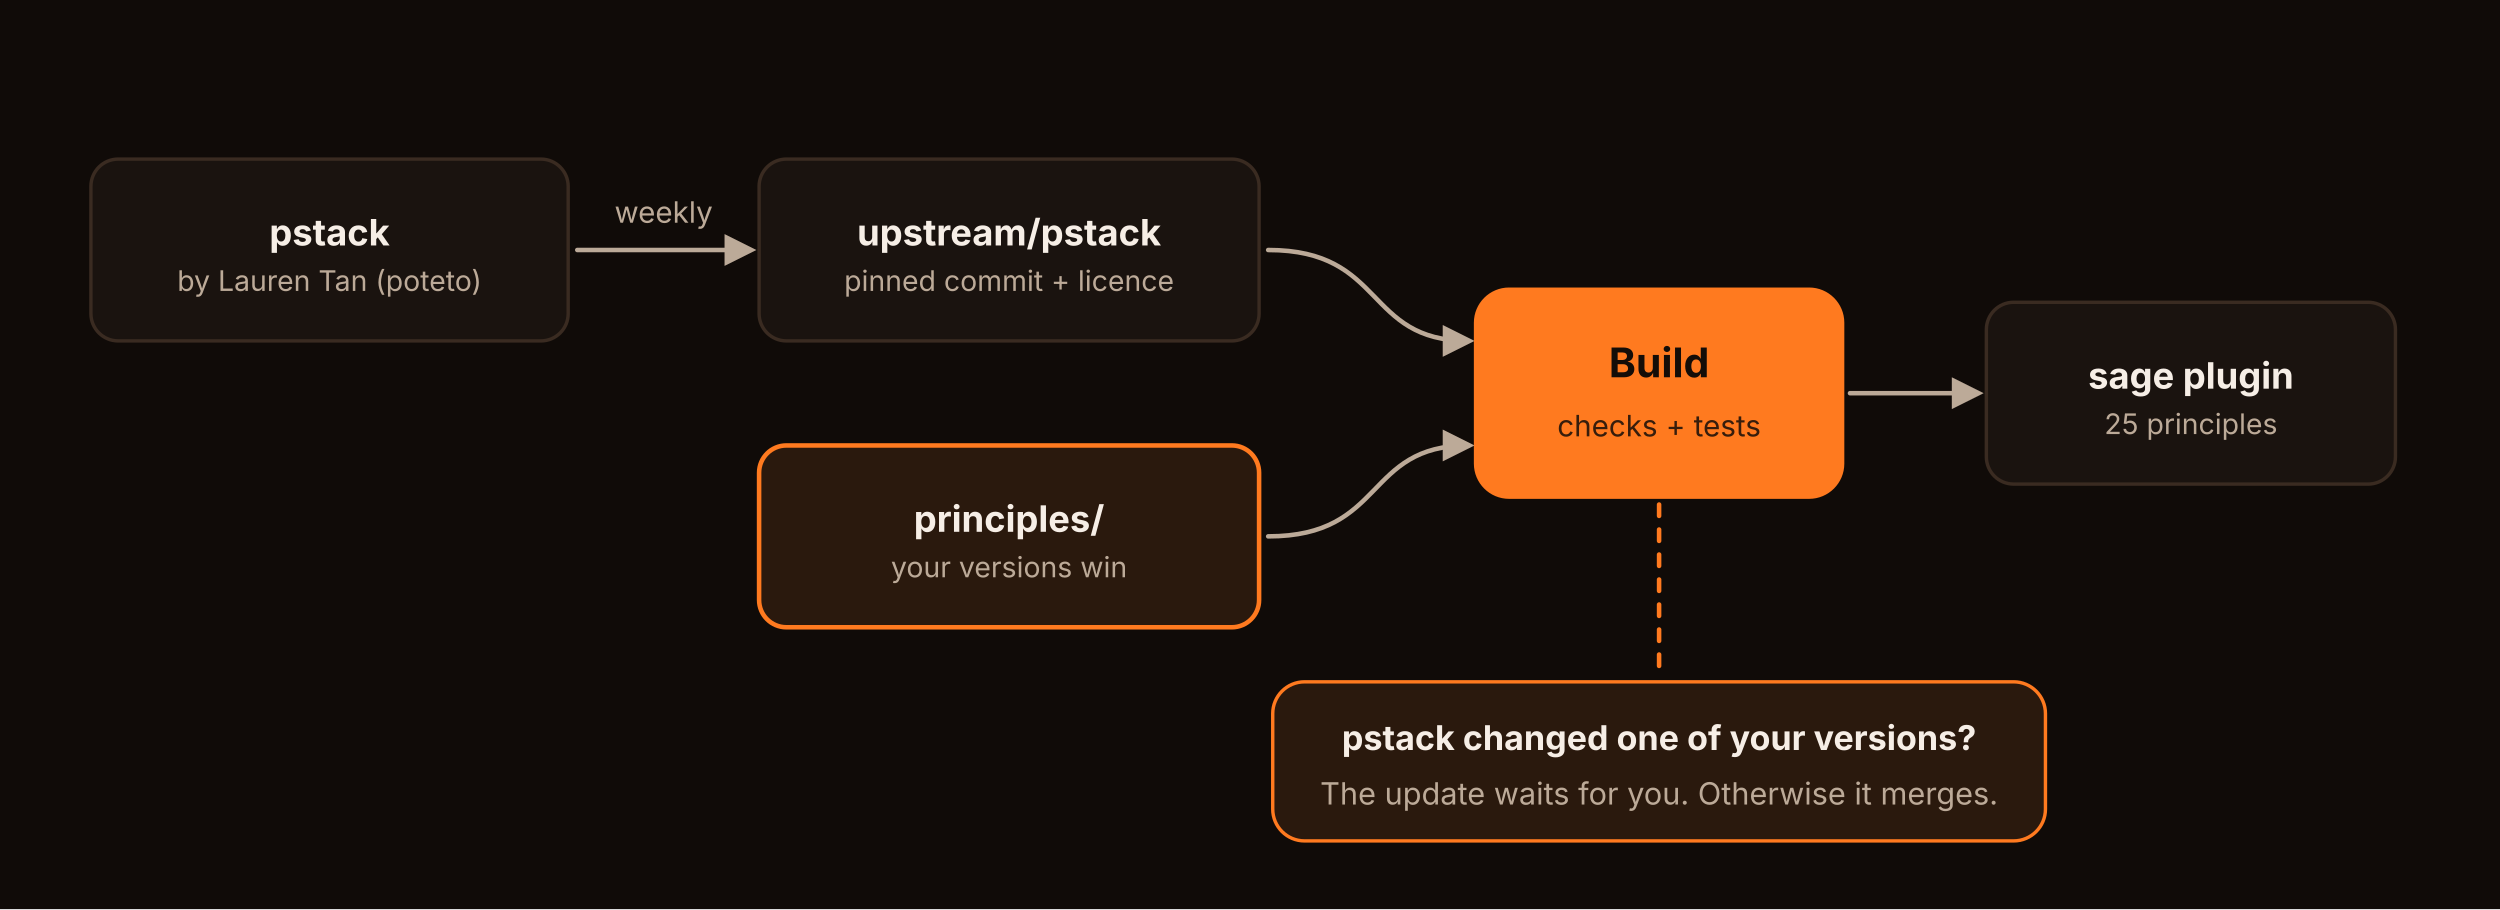
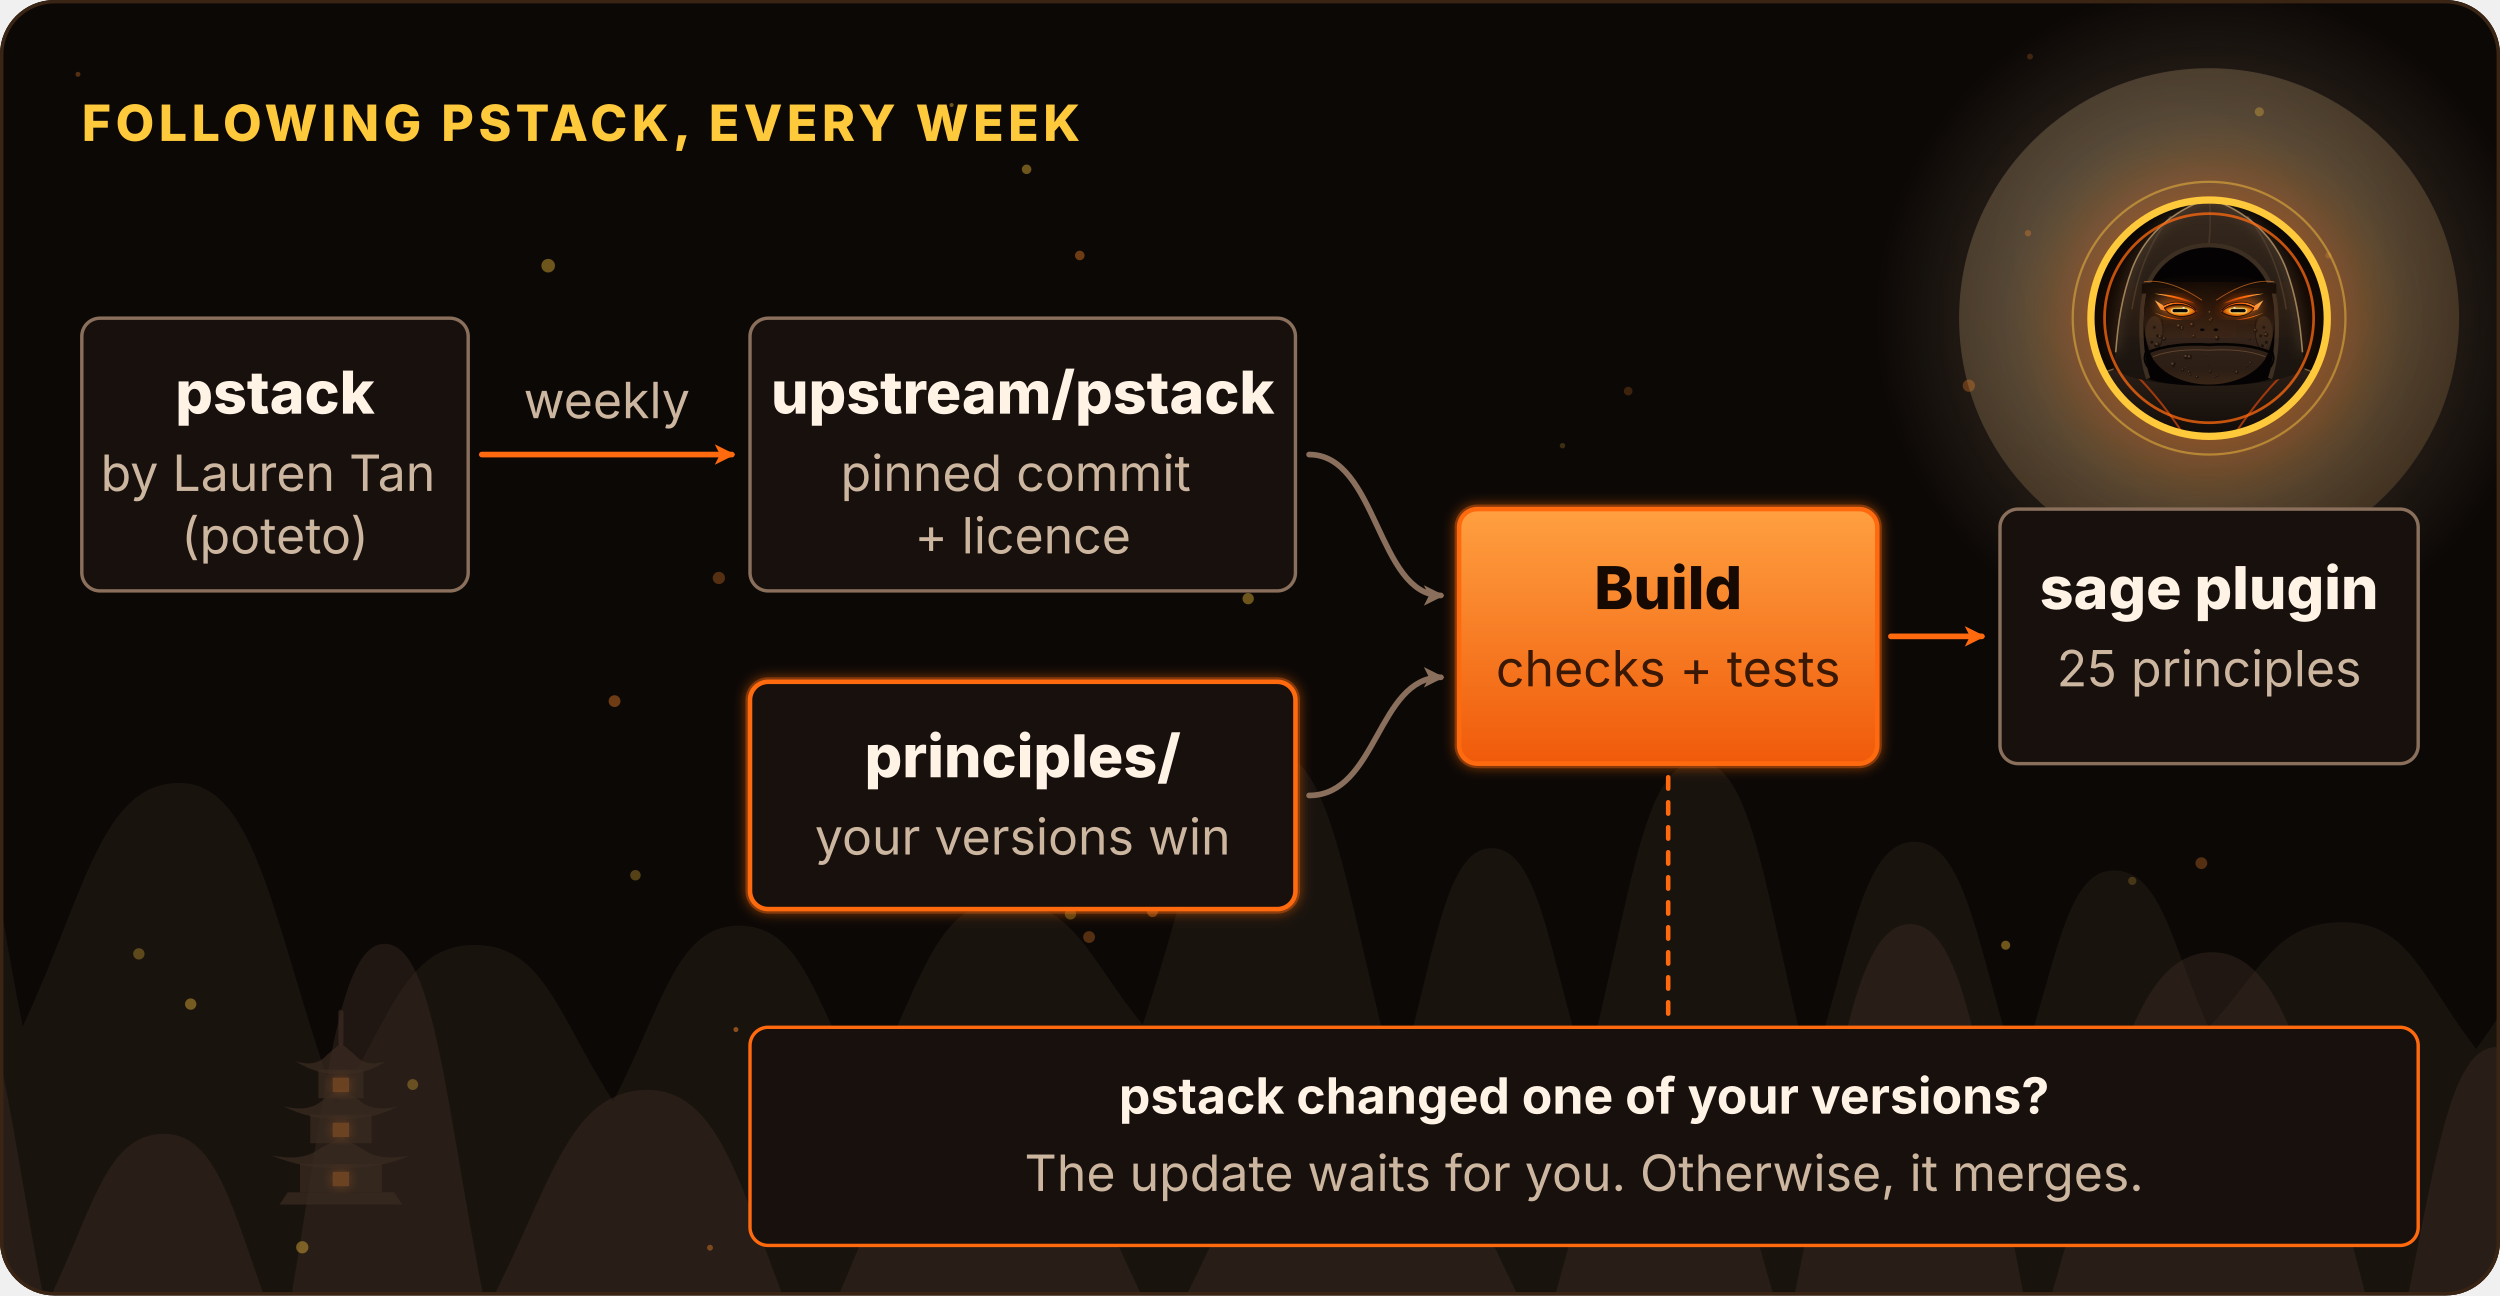
- <svg xmlns="http://www.w3.org/2000/svg" viewBox="0 0 1100 400" width="1100" height="400" role="img" aria-label="Following pstack: every week, pstack's principles come into upstream/pstack at a pinned commit. Your versions in principles/ win. The build runs the checks and tests and makes the sage plugin. If pstack changed a principle you override, the update waits for you; otherwise it merges.">
+ <svg xmlns="http://www.w3.org/2000/svg" viewBox="0 0 1100 570" width="1100" height="570" role="img" aria-label="Following pstack: every week, pstack's principles come into upstream/pstack at a pinned commit. Your versions in principles/ win. The build runs the checks and tests and makes the sage plugin. If pstack changed a principle you override, the update waits for you; otherwise it merges.">
+   <style>.pulse{animation:pulse 5s ease-in-out infinite}@keyframes pulse{50%{opacity:.55}}@media (prefers-reduced-motion:reduce){.pulse{animation:none}}</style>
  <defs>
-     <marker id="arrow" viewBox="0 0 10 10" refX="8" refY="5" markerWidth="7" markerHeight="7" orient="auto-start-reverse">
-       <path d="M0 0 L10 5 L0 10 z" fill="#BCAA98" />
+     <linearGradient id="pstack-d-sky" x1="0" y1="0" x2="0" y2="1">
+       <stop offset="0" stop-color="#080605" />
+       <stop offset="0.45" stop-color="#1B120C" />
+       <stop offset="0.72" stop-color="#22160E" />
+       <stop offset="1" stop-color="#0A0706" />
+     </linearGradient>
+     <radialGradient id="pstack-d-haze">
+       <stop offset="0" stop-color="#FF8A2A" stop-opacity="0.6" />
+       <stop offset="0.5" stop-color="#FF6A0F" stop-opacity="0.2" />
+       <stop offset="1" stop-color="#FF6A0F" stop-opacity="0" />
+     </radialGradient>
+     <radialGradient id="pstack-d-moonglow">
+       <stop offset="0.55" stop-color="#F2CD96" stop-opacity="0.5" />
+       <stop offset="1" stop-color="#F2CD96" stop-opacity="0" />
+     </radialGradient>
+     <radialGradient id="pstack-d-moon" cx="0.4" cy="0.36" r="0.72">
+       <stop offset="0" stop-color="#F8E7C6" />
+       <stop offset="0.6" stop-color="#E4BC88" />
+       <stop offset="1" stop-color="#B8844F" />
+     </radialGradient>
+     <radialGradient id="pstack-d-iris" cx="0.51" cy="0.52" r="0.56">
+       <stop offset="0" stop-color="#FFF4C2" />
+       <stop offset="0.16" stop-color="#FFD54A" />
+       <stop offset="0.4" stop-color="#FDB022" />
+       <stop offset="0.66" stop-color="#EE7A0C" />
+       <stop offset="0.86" stop-color="#A83E08" />
+       <stop offset="1" stop-color="#4A1803" />
+     </radialGradient>
+     <linearGradient id="pstack-d-lid" x1="0" y1="0.34" x2="0" y2="0.96">
+       <stop offset="0" stop-color="#000" stop-opacity="0.85" />
+       <stop offset="1" stop-color="#000" stop-opacity="0" />
+     </linearGradient>
+     <linearGradient id="pstack-d-markR" x1="0" y1="0.5" x2="1" y2="0.3">
+       <stop offset="0" stop-color="#B83A0A" />
+       <stop offset="0.55" stop-color="#FF6A0F" />
+       <stop offset="1" stop-color="#FFB050" />
+     </linearGradient>
+     <linearGradient id="pstack-d-markL" x1="1" y1="0.5" x2="0" y2="0.3">
+       <stop offset="0" stop-color="#B83A0A" />
+       <stop offset="0.55" stop-color="#FF6A0F" />
+       <stop offset="1" stop-color="#FFB050" />
+     </linearGradient>
+     <linearGradient id="pstack-d-skin" x1="0" y1="0" x2="0" y2="1">
+       <stop offset="0" stop-color="#040202" />
+       <stop offset="0.32" stop-color="#1A110B" />
+       <stop offset="0.6" stop-color="#33231A" />
+       <stop offset="0.86" stop-color="#2C1E14" />
+       <stop offset="1" stop-color="#3A2618" />
+     </linearGradient>
+     <linearGradient id="pstack-d-robe" x1="0" y1="0" x2="0" y2="1">
+       <stop offset="0" stop-color="#2B2018" />
+       <stop offset="1" stop-color="#100B08" />
+     </linearGradient>
+     <linearGradient id="pstack-d-bust" x1="0" y1="0" x2="0" y2="1">
+       <stop offset="0" stop-color="#2B2018" />
+       <stop offset="1" stop-color="#0A0604" />
+     </linearGradient>
+     <linearGradient id="pstack-d-hood" x1="0" y1="0" x2="0" y2="1">
+       <stop offset="0" stop-color="#382A1F" />
+       <stop offset="1" stop-color="#18120D" />
+     </linearGradient>
+     <linearGradient id="pstack-d-rock" x1="0" y1="0" x2="0" y2="1">
+       <stop offset="0" stop-color="#33271D" />
+       <stop offset="1" stop-color="#0D0907" />
+     </linearGradient>
+     <radialGradient id="pstack-d-disc" cx="0.5" cy="0.42" r="0.62">
+       <stop offset="0" stop-color="#3B2B1E" />
+       <stop offset="1" stop-color="#100B08" />
+     </radialGradient>
+     <radialGradient id="pstack-d-orb" cx="0.4" cy="0.38" r="0.65">
+       <stop offset="0" stop-color="#FFF6D0" />
+       <stop offset="0.45" stop-color="#FFC93C" />
+       <stop offset="1" stop-color="#FF6A0F" />
+     </radialGradient>
+     <linearGradient id="pstack-d-fall" x1="0" y1="0" x2="0" y2="1">
+       <stop offset="0" stop-color="#F4E6CC" stop-opacity="0.95" />
+       <stop offset="1" stop-color="#F4E6CC" stop-opacity="0" />
+     </linearGradient>
+     <linearGradient id="pstack-d-word" x1="0" y1="0" x2="0" y2="1">
+       <stop offset="0.2" stop-color="#FFF8EC" />
+       <stop offset="0.5" stop-color="#FFD27A" />
+       <stop offset="0.72" stop-color="#FF8A2A" />
+       <stop offset="0.9" stop-color="#E2470A" />
+     </linearGradient>
+     <linearGradient id="pstack-d-chief" x1="0" y1="0" x2="0" y2="1">
+       <stop offset="0" stop-color="#FFA040" />
+       <stop offset="1" stop-color="#F05A0A" />
+     </linearGradient>
+     <filter id="pstack-d-wordglow" x="-10%" y="-20%" width="120%" height="140%">
+       <feGaussianBlur in="SourceAlpha" stdDeviation="10" result="b" />
+       <feFlood flood-color="#FF6A0F" flood-opacity="0.7" />
+       <feComposite in2="b" operator="in" result="g" />
+       <feMerge>
+         <feMergeNode in="g" />
+         <feMergeNode in="SourceGraphic" />
+       </feMerge>
+     </filter>
+     <filter id="pstack-d-glow" x="-50%" y="-50%" width="200%" height="200%">
+       <feGaussianBlur in="SourceGraphic" stdDeviation="2.6" result="b" />
+       <feMerge>
+         <feMergeNode in="b" />
+         <feMergeNode in="SourceGraphic" />
+       </feMerge>
+     </filter>
+     <filter id="pstack-d-blur" x="-50%" y="-50%" width="200%" height="200%">
+       <feGaussianBlur stdDeviation="14" />
+     </filter>
+     <filter id="pstack-d-mist" x="-30%" y="-200%" width="160%" height="500%">
+       <feGaussianBlur stdDeviation="20" />
+     </filter>
+     <marker id="pstack-d-hot" viewBox="0 0 12 12" refX="10" refY="6" markerWidth="9" markerHeight="9" markerUnits="userSpaceOnUse" orient="auto-start-reverse">
+       <path d="M0 0 L12 6 L0 12 L3 6 z" fill="#FF6A0F" />
    </marker>
-     <marker id="arrow-accent" viewBox="0 0 10 10" refX="8" refY="5" markerWidth="7" markerHeight="7" orient="auto-start-reverse">
-       <path d="M0 0 L10 5 L0 10 z" fill="#FF7A1F" />
+     <marker id="pstack-d-muted" viewBox="0 0 12 12" refX="10" refY="6" markerWidth="9" markerHeight="9" markerUnits="userSpaceOnUse" orient="auto-start-reverse">
+       <path d="M0 0 L12 6 L0 12 L3 6 z" fill="#8A705C" />
    </marker>
-     <marker id="arrow-bad" viewBox="0 0 10 10" refX="8" refY="5" markerWidth="7" markerHeight="7" orient="auto-start-reverse">
-       <path d="M0 0 L10 5 L0 10 z" fill="#F08A78" />
+     <marker id="pstack-d-bad" viewBox="0 0 12 12" refX="10" refY="6" markerWidth="9" markerHeight="9" markerUnits="userSpaceOnUse" orient="auto-start-reverse">
+       <path d="M0 0 L12 6 L0 12 L3 6 z" fill="#FF6A55" />
    </marker>
+     <marker id="pstack-d-loop" viewBox="0 0 12 12" refX="10" refY="6" markerWidth="9" markerHeight="9" markerUnits="userSpaceOnUse" orient="auto-start-reverse">
+       <path d="M0 0 L12 6 L0 12 L3 6 z" fill="#FFC93C" />
+     </marker>
+     <clipPath id="pstack-d-frame">
+       <rect width="1100" height="570" rx="24" />
+     </clipPath>
  </defs>
-   <rect width="1100" height="400" fill="#100B08" />
-   <rect x="40" y="70" width="210" height="80" rx="12" fill="#1A130F" stroke="#3A2B21" stroke-width="1.5" />
-   <text x="145" y="108" font-family="-apple-system, BlinkMacSystemFont, 'Segoe UI', Inter, Helvetica, Arial, sans-serif" font-size="16" font-weight="650" fill="#F6EEE6" text-anchor="middle">
-     <tspan x="145" dy="0">pstack</tspan>
-   </text>
-   <text x="145" y="128" font-family="-apple-system, BlinkMacSystemFont, 'Segoe UI', Inter, Helvetica, Arial, sans-serif" font-size="12.5" font-weight="400" fill="#BCAA98" text-anchor="middle">
-     <tspan x="145" dy="0">by Lauren Tan (poteto)</tspan>
-   </text>
-   <path d="M254 110 L 330 110" fill="none" stroke="#BCAA98" stroke-width="2" marker-end="url(#arrow)" stroke-linecap="round" />
-   <text x="292" y="98" font-family="-apple-system, BlinkMacSystemFont, 'Segoe UI', Inter, Helvetica, Arial, sans-serif" font-size="13" font-weight="400" fill="#BCAA98" text-anchor="middle">
-     <tspan x="292" dy="0">weekly</tspan>
-   </text>
-   <rect x="334" y="70" width="220" height="80" rx="12" fill="#1A130F" stroke="#3A2B21" stroke-width="1.5" />
-   <text x="444" y="108" font-family="-apple-system, BlinkMacSystemFont, 'Segoe UI', Inter, Helvetica, Arial, sans-serif" font-size="16" font-weight="650" fill="#F6EEE6" text-anchor="middle">
-     <tspan x="444" dy="0">upstream/pstack</tspan>
-   </text>
-   <text x="444" y="128" font-family="-apple-system, BlinkMacSystemFont, 'Segoe UI', Inter, Helvetica, Arial, sans-serif" font-size="12.5" font-weight="400" fill="#BCAA98" text-anchor="middle">
-     <tspan x="444" dy="0">pinned commit + licence</tspan>
-   </text>
-   <rect x="334" y="196" width="220" height="80" rx="12" fill="#2A190D" stroke="#FF7A1F" stroke-width="2" />
-   <text x="444" y="234" font-family="-apple-system, BlinkMacSystemFont, 'Segoe UI', Inter, Helvetica, Arial, sans-serif" font-size="16" font-weight="650" fill="#F6EEE6" text-anchor="middle">
-     <tspan x="444" dy="0">principles/</tspan>
-   </text>
-   <text x="444" y="254" font-family="-apple-system, BlinkMacSystemFont, 'Segoe UI', Inter, Helvetica, Arial, sans-serif" font-size="12.5" font-weight="400" fill="#BCAA98" text-anchor="middle">
-     <tspan x="444" dy="0">your versions win</tspan>
-   </text>
-   <path d="M558 110 C 610 110, 600 150, 646 150" fill="none" stroke="#BCAA98" stroke-width="2" marker-end="url(#arrow)" stroke-linecap="round" />
-   <path d="M558 236 C 610 236, 600 196, 646 196" fill="none" stroke="#BCAA98" stroke-width="2" marker-end="url(#arrow)" stroke-linecap="round" />
-   <rect x="650" y="128" width="160" height="90" rx="14" fill="#FF7A1F" stroke="#FF7A1F" stroke-width="3" />
-   <text x="730" y="166" font-family="-apple-system, BlinkMacSystemFont, 'Segoe UI', Inter, Helvetica, Arial, sans-serif" font-size="18" font-weight="750" fill="#140D08" text-anchor="middle">
-     <tspan x="730" dy="0">Build</tspan>
-   </text>
-   <text x="730" y="192" font-family="-apple-system, BlinkMacSystemFont, 'Segoe UI', Inter, Helvetica, Arial, sans-serif" font-size="13" font-weight="400" fill="#140D08" text-anchor="middle" opacity="0.85">
-     <tspan x="730" dy="0">checks + tests</tspan>
-   </text>
-   <path d="M814 173 L 870 173" fill="none" stroke="#BCAA98" stroke-width="2" marker-end="url(#arrow)" stroke-linecap="round" />
-   <rect x="874" y="133" width="180" height="80" rx="12" fill="#1A130F" stroke="#3A2B21" stroke-width="1.5" />
-   <text x="964" y="171" font-family="-apple-system, BlinkMacSystemFont, 'Segoe UI', Inter, Helvetica, Arial, sans-serif" font-size="16" font-weight="650" fill="#F6EEE6" text-anchor="middle">
-     <tspan x="964" dy="0">sage plugin</tspan>
-   </text>
-   <text x="964" y="191" font-family="-apple-system, BlinkMacSystemFont, 'Segoe UI', Inter, Helvetica, Arial, sans-serif" font-size="12.5" font-weight="400" fill="#BCAA98" text-anchor="middle">
-     <tspan x="964" dy="0">25 principles</tspan>
-   </text>
-   <path d="M730 222 L 730 296" fill="none" stroke="#FF7A1F" stroke-width="2" stroke-dasharray="5 6" stroke-linecap="round" />
-   <rect x="560" y="300" width="340" height="70" rx="14" fill="#2A190D" stroke="#FF7A1F" stroke-width="1.5" />
-   <text x="730" y="330" font-family="-apple-system, BlinkMacSystemFont, 'Segoe UI', Inter, Helvetica, Arial, sans-serif" font-size="15" font-weight="650" fill="#F6EEE6" text-anchor="middle">
-     <tspan x="730" dy="0">pstack changed one of your versions?</tspan>
-   </text>
-   <text x="730" y="354" font-family="-apple-system, BlinkMacSystemFont, 'Segoe UI', Inter, Helvetica, Arial, sans-serif" font-size="13.5" font-weight="400" fill="#BCAA98" text-anchor="middle">
-     <tspan x="730" dy="0">The update waits for you. Otherwise it merges.</tspan>
-   </text>
+   <g clip-path="url(#pstack-d-frame)">
+     <rect width="1100" height="570" rx="24" fill="#0C0806" />
+     <circle cx="972" cy="140" r="147.8" fill="url(#pstack-d-moonglow)" opacity="0.3" />
+     <circle cx="972" cy="140" r="110" fill="url(#pstack-d-moon)" opacity="0.22" />
+     <path d="M-60 570 L-60 490 C-46 399.8 -42.5 326 -25 326 C-7.5 326 -4 382.6 10 451.7 C37.6 392.7 44.5 344.5 79 344.5 C113.4 344.5 120.3 408.2 147.9 485.9 C172.3 447.4 178.4 415.8 208.8 415.8 C239.3 415.8 245.4 446.8 269.8 484.6 C291.9 442.1 297.5 407.3 325.2 407.3 C352.9 407.3 358.5 440.6 380.6 481.3 C405.1 434.6 411.2 396.5 441.7 396.5 C472.3 396.5 478.4 421 502.8 450.9 C525.2 384.4 530.8 330.1 558.8 330.1 C586.8 330.1 592.4 396.9 614.7 478.6 C631.4 420.6 635.5 373.2 656.3 373.2 C677 373.2 681.2 417.7 697.8 472.1 C717.5 396.7 722.5 334.9 747.2 334.9 C771.9 334.9 776.8 397 796.5 473 C814.9 416.6 819.4 370.4 842.3 370.4 C865.2 370.4 869.8 417 888.1 473.9 C904.8 423.9 909 383 929.9 383 C950.8 383 955 414.1 971.8 452.2 C995.3 426.7 1001.2 405.8 1030.6 405.8 C1060.1 405.8 1065.9 430.9 1089.5 461.6 C1114.1 428.7 1120.2 401.8 1151 401.8 C1181.7 401.8 1187.8 438.9 1212.4 484.2 L1212.4 570 Z" fill="#3A2B21" opacity="0.3" />
+     <path d="M123 530 L177 530 L173.4 524.6 L126.6 524.6 Z" fill="#3A2B21" opacity="0.7" />
+     <path d="M132 524.6 L168 524.6 L168 512 L132 512 Z" fill="#3A2B21" opacity="0.7" />
+     <path d="M119.4 508.4 Q133.2 511.1 140.2 505.7 L150 500.3 L159.8 505.7 Q166.8 511.1 180.6 508.4 Q165.3 514.7 150 513.8 Q134.7 514.7 119.4 508.4 Z" fill="#3A2B21" opacity="0.7" />
+     <path d="M146.4 521.9 L153.6 521.9 L153.6 515.6 L146.4 515.6 Z" fill="#FF8A2A" opacity="0.48" filter="url(#pstack-d-glow)" />
+     <path d="M136.5 503 L163.5 503 L163.5 490.4 L136.5 490.4 Z" fill="#3A2B21" opacity="0.7" />
+     <path d="M124.8 486.8 Q136.1 489.5 141.9 484.1 L150 478.7 L158.1 484.1 Q163.9 489.5 175.2 486.8 Q162.6 493.1 150 492.2 Q137.4 493.1 124.8 486.8 Z" fill="#3A2B21" opacity="0.7" />
+     <path d="M146.4 500.3 L153.6 500.3 L153.6 494 L146.4 494 Z" fill="#FF8A2A" opacity="0.48" filter="url(#pstack-d-glow)" />
+     <path d="M140.1 483.2 L159.9 483.2 L159.9 470.6 L140.1 470.6 Z" fill="#3A2B21" opacity="0.7" />
+     <path d="M130.2 467 Q139.1 469.7 143.7 464.3 L150 458.9 L156.3 464.3 Q160.9 469.7 169.8 467 Q159.9 473.3 150 472.4 Q140.1 473.3 130.2 467 Z" fill="#3A2B21" opacity="0.7" />
+     <path d="M146.4 480.5 L153.6 480.5 L153.6 474.2 L146.4 474.2 Z" fill="#FF8A2A" opacity="0.48" filter="url(#pstack-d-glow)" />
+     <path d="M150 458.9 L150 445.4" fill="none" stroke="#3A2B21" stroke-width="2.2" stroke-linecap="round" opacity="0.7" />
+     <path d="M-60 570 L-60 610 C-44 511.8 -40 431.4 -20 431.4 C0 431.4 4 496.1 20 575.2 C40.9 533.2 46.1 498.9 72.2 498.9 C98.3 498.9 103.6 540.7 124.4 591.9 C142.3 494.8 146.8 415.3 169.2 415.3 C191.5 415.3 196 487.9 213.9 576.7 C242.3 523.2 249.4 479.6 284.9 479.6 C320.4 479.6 327.5 533.2 355.9 598.7 C387.1 535.3 394.9 483.4 433.9 483.4 C472.9 483.4 480.7 530.8 511.9 588.9 C545.2 529.8 553.5 481.5 595.1 481.5 C636.7 481.5 645 530.2 678.3 589.7 C699.8 521.9 705.2 466.5 732 466.5 C758.9 466.5 764.3 521.1 785.8 587.8 C807.7 488.1 813.1 406.6 840.5 406.6 C867.9 406.6 873.3 490.8 895.2 593.6 C926.5 497.6 934.3 419 973.3 419 C1012.4 419 1020.2 503.7 1051.5 607.2 C1070.3 526.6 1075 460.7 1098.6 460.7 C1122.2 460.7 1126.9 522.9 1145.7 598.9 C1163.2 533.7 1167.6 480.3 1189.4 480.3 C1211.2 480.3 1215.6 532.9 1233 597.1 L1233 570 Z" fill="#3A2B21" opacity="0.45" />
+     <ellipse cx="140" cy="453.7" rx="221.3" ry="26" fill="#E9D6BC" opacity="0" filter="url(#pstack-d-mist)" />
+     <ellipse cx="455.9" cy="469.4" rx="211.3" ry="26" fill="#E9D6BC" opacity="0" filter="url(#pstack-d-mist)" />
+     <ellipse cx="702.3" cy="478.2" rx="212" ry="26" fill="#E9D6BC" opacity="0" filter="url(#pstack-d-mist)" />
+     <ellipse cx="1009.6" cy="436.2" rx="212.8" ry="26" fill="#E9D6BC" opacity="0" filter="url(#pstack-d-mist)" />
+     <circle cx="34.3" cy="32.7" r="1.1" fill="#FF8A2A" opacity="0.3" />
+     <circle cx="83.9" cy="441.8" r="2.5" fill="#FFC93C" opacity="0.4" />
+     <circle cx="312.4" cy="549" r="1.3" fill="#FF8A2A" opacity="0.4" />
+     <circle cx="323.8" cy="453" r="1.1" fill="#FF8A2A" opacity="0.5" />
+     <circle cx="971.8" cy="168.1" r="2.9" fill="#FF8A2A" opacity="0.4" />
+     <circle cx="1024.5" cy="112.4" r="1.4" fill="#FFC93C" opacity="0.2" />
+     <circle cx="968.6" cy="379.8" r="2.6" fill="#FF8A2A" opacity="0.3" />
+     <circle cx="479.2" cy="412.3" r="2.6" fill="#FF8A2A" opacity="0.3" />
+     <circle cx="507.1" cy="401.1" r="2.4" fill="#FF8A2A" opacity="0.4" />
+     <circle cx="564.4" cy="321.9" r="2.9" fill="#FFC93C" opacity="0.3" />
+     <circle cx="866.3" cy="169.7" r="2.7" fill="#FF8A2A" opacity="0.3" />
+     <circle cx="181.6" cy="477.2" r="2.4" fill="#FFC93C" opacity="0.3" />
+     <circle cx="892.3" cy="102.6" r="1.4" fill="#FF8A2A" opacity="0.3" />
+     <circle cx="418.7" cy="46.2" r="0.9" fill="#FFC93C" opacity="0.4" />
+     <circle cx="241.2" cy="116.9" r="3" fill="#FFC93C" opacity="0.4" />
+     <circle cx="994.1" cy="49.2" r="2" fill="#FFC93C" opacity="0.3" />
+     <circle cx="270.4" cy="308.5" r="2.6" fill="#FF8A2A" opacity="0.4" />
+     <circle cx="448" cy="493.9" r="2" fill="#FFC93C" opacity="0.4" />
+     <circle cx="451.7" cy="74.5" r="2.1" fill="#FFC93C" opacity="0.4" />
+     <circle cx="279.6" cy="385.1" r="2.3" fill="#FFC93C" opacity="0.3" />
+     <circle cx="528.1" cy="371" r="1.1" fill="#FF8A2A" opacity="0.3" />
+     <circle cx="893.2" cy="24.9" r="1.3" fill="#FF8A2A" opacity="0.2" />
+     <circle cx="882.5" cy="415.9" r="2" fill="#FFC93C" opacity="0.4" />
+     <circle cx="1033.5" cy="268.1" r="0.9" fill="#FF8A2A" opacity="0.2" />
+     <circle cx="549.2" cy="263.4" r="2.5" fill="#FFC93C" opacity="0.4" />
+     <circle cx="938.2" cy="387.6" r="1.8" fill="#FFC93C" opacity="0.2" />
+     <circle cx="471" cy="402.1" r="2.5" fill="#FFC93C" opacity="0.3" />
+     <circle cx="956.3" cy="228" r="2.1" fill="#FFC93C" opacity="0.4" />
+     <circle cx="422.9" cy="544.6" r="2.7" fill="#FF8A2A" opacity="0.4" />
+     <circle cx="475.1" cy="112.4" r="2.1" fill="#FF8A2A" opacity="0.4" />
+     <circle cx="316.3" cy="254.3" r="2.7" fill="#FF8A2A" opacity="0.3" />
+     <circle cx="716.4" cy="172.1" r="1.9" fill="#FF8A2A" opacity="0.2" />
+     <circle cx="824.7" cy="242.9" r="1.6" fill="#FF8A2A" opacity="0.2" />
+     <circle cx="398.3" cy="254.8" r="2.5" fill="#FFC93C" opacity="0.4" />
+     <circle cx="61.1" cy="419.7" r="2.5" fill="#FFC93C" opacity="0.3" />
+     <circle cx="568.9" cy="460.6" r="1.8" fill="#FF8A2A" opacity="0.3" />
+     <circle cx="925.3" cy="514" r="1.5" fill="#FFC93C" opacity="0.2" />
+     <circle cx="133" cy="548.8" r="2.7" fill="#FFC93C" opacity="0.4" />
+     <circle cx="669" cy="318.8" r="1.5" fill="#FF8A2A" opacity="0.4" />
+     <circle cx="687.5" cy="196.1" r="1.2" fill="#FFC93C" opacity="0.2" />
+     <text x="36" y="62" font-family="-apple-system, BlinkMacSystemFont, 'Segoe UI', Inter, Helvetica, Arial, sans-serif" font-size="22" font-weight="800" fill="#FFC93C" text-anchor="start" letter-spacing="2">
+       <tspan x="36" dy="0">FOLLOWING PSTACK, EVERY WEEK</tspan>
+     </text>
+     <rect x="36" y="140" width="170" height="120" rx="8" fill="#17100C" stroke="#8A705C" stroke-width="1.5" />
+     <text x="121" y="182" font-family="-apple-system, BlinkMacSystemFont, 'Segoe UI', Inter, Helvetica, Arial, sans-serif" font-size="26" font-weight="800" fill="#FFF3E6" text-anchor="middle">
+       <tspan x="121" dy="0">pstack</tspan>
+     </text>
+     <text x="121" y="216" font-family="-apple-system, BlinkMacSystemFont, 'Segoe UI', Inter, Helvetica, Arial, sans-serif" font-size="22" font-weight="400" fill="#CDB6A0" text-anchor="middle">
+       <tspan x="121" dy="0">by Lauren Tan</tspan>
+       <tspan x="121" dy="27.5">(poteto)</tspan>
+     </text>
+     <path d="M212 200 L 322 200" fill="none" stroke="#FF6A0F" stroke-width="2.5" stroke-linecap="round" stroke-linejoin="round" marker-end="url(#pstack-d-hot)" />
+     <text x="267" y="184" font-family="-apple-system, BlinkMacSystemFont, 'Segoe UI', Inter, Helvetica, Arial, sans-serif" font-size="22" font-weight="400" fill="#CDB6A0" text-anchor="middle">
+       <tspan x="267" dy="0">weekly</tspan>
+     </text>
+     <rect x="330" y="140" width="240" height="120" rx="8" fill="#17100C" stroke="#8A705C" stroke-width="1.5" />
+     <text x="450" y="182" font-family="-apple-system, BlinkMacSystemFont, 'Segoe UI', Inter, Helvetica, Arial, sans-serif" font-size="26" font-weight="800" fill="#FFF3E6" text-anchor="middle">
+       <tspan x="450" dy="0">upstream/pstack</tspan>
+     </text>
+     <text x="450" y="216" font-family="-apple-system, BlinkMacSystemFont, 'Segoe UI', Inter, Helvetica, Arial, sans-serif" font-size="22" font-weight="400" fill="#CDB6A0" text-anchor="middle">
+       <tspan x="450" dy="0">pinned commit</tspan>
+       <tspan x="450" dy="27.5">+ licence</tspan>
+     </text>
+     <rect x="330" y="300" width="240" height="100" rx="8" fill="none" stroke="#FF6A0F" stroke-width="4" opacity="0.5" filter="url(#pstack-d-glow)" />
+     <rect x="330" y="300" width="240" height="100" rx="8" fill="#17100C" stroke="#FF6A0F" stroke-width="2" />
+     <text x="450" y="342" font-family="-apple-system, BlinkMacSystemFont, 'Segoe UI', Inter, Helvetica, Arial, sans-serif" font-size="26" font-weight="800" fill="#FFF3E6" text-anchor="middle">
+       <tspan x="450" dy="0">principles/</tspan>
+     </text>
+     <text x="450" y="376" font-family="-apple-system, BlinkMacSystemFont, 'Segoe UI', Inter, Helvetica, Arial, sans-serif" font-size="22" font-weight="400" fill="#CDB6A0" text-anchor="middle">
+       <tspan x="450" dy="0">your versions win</tspan>
+     </text>
+     <path d="M576 200 C 606 200, 606 262, 634 262" fill="none" stroke="#8A705C" stroke-width="2.5" stroke-linecap="round" stroke-linejoin="round" marker-end="url(#pstack-d-muted)" />
+     <path d="M576 350 C 606 350, 606 298, 634 298" fill="none" stroke="#8A705C" stroke-width="2.5" stroke-linecap="round" stroke-linejoin="round" marker-end="url(#pstack-d-muted)" />
+     <rect x="642" y="224" width="184" height="112" rx="8" fill="none" stroke="#FF6A0F" stroke-width="4" opacity="0.5" filter="url(#pstack-d-glow)" />
+     <rect x="642" y="224" width="184" height="112" rx="8" fill="url(#pstack-d-chief)" stroke="#FF6A0F" stroke-width="2" />
+     <text x="734" y="268" font-family="-apple-system, BlinkMacSystemFont, 'Segoe UI', Inter, Helvetica, Arial, sans-serif" font-size="26" font-weight="800" fill="#160902" text-anchor="middle">
+       <tspan x="734" dy="0">Build</tspan>
+     </text>
+     <text x="734" y="302" font-family="-apple-system, BlinkMacSystemFont, 'Segoe UI', Inter, Helvetica, Arial, sans-serif" font-size="22" font-weight="400" fill="#3A1806" text-anchor="middle">
+       <tspan x="734" dy="0">checks + tests</tspan>
+     </text>
+     <path d="M832 280 L 872 280" fill="none" stroke="#FF6A0F" stroke-width="2.5" stroke-linecap="round" stroke-linejoin="round" marker-end="url(#pstack-d-hot)" />
+     <g class="pulse">
+       <circle cx="972" cy="140" r="66" fill="#FF6A0F" opacity="0.34" filter="url(#pstack-d-blur)" />
+     </g>
+     <circle cx="972" cy="140" r="60" fill="none" stroke="#FFC93C" stroke-width="1" opacity="0.45" />
+     <defs>
+       <clipPath id="pstack-d-emblem">
+         <circle cx="972" cy="140" r="52" />
+       </clipPath>
+     </defs>
+     <circle cx="972" cy="140" r="52" fill="#0A0604" />
+     <g clip-path="url(#pstack-d-emblem)">
+       <g class="pulse">
+         <ellipse cx="972" cy="141.3" rx="57.5" ry="43.8" fill="url(#pstack-d-haze)" opacity="0.48" />
+       </g>
+       <path d="M935.9 161 C926 163.2 915.6 168.1 911.2 182.3 L909.1 200.4 L1034.9 200.4 L1032.8 182.3 C1028.4 168.1 1018 163.2 1008.1 161 Z" fill="url(#pstack-d-bust)" />
+       <path d="M930.9 162.1 C923.3 164.3 915.1 169.2 911.2 182.9" fill="none" stroke="#F2C88C" stroke-width="0.6" opacity="0.45" stroke-linecap="round" />
+       <path d="M1013.1 162.1 C1020.7 164.3 1028.9 169.2 1032.8 182.9" fill="none" stroke="#F2C88C" stroke-width="0.6" opacity="0.45" stroke-linecap="round" />
+       <path d="M939.2 164.3 C946.8 171.9 955.6 182.3 964.9 197.7" fill="none" stroke="#C2410C" stroke-width="0.9" opacity="0.8" stroke-linecap="round" />
+       <path d="M1004.8 164.3 C997.2 171.9 988.4 182.3 979.1 197.7" fill="none" stroke="#C2410C" stroke-width="0.9" opacity="0.8" stroke-linecap="round" />
+       <path d="M972 87.1 C979.1 89.8 997.7 96.9 1005.9 118.3 C1010.9 130.9 1012.5 146.7 1014.1 162.6 C1005.4 167.5 991.2 169.7 972 169.7 C952.8 169.7 938.6 167.5 929.9 162.6 C931.5 146.7 933.1 130.9 938.1 118.3 C946.3 96.9 964.9 89.8 972 87.1 Z" fill="url(#pstack-d-hood)" />
+       <path d="M955 95.3 C946.8 105.1 940.8 118.8 938.1 135.8" fill="none" stroke="#4A392B" stroke-width="0.7" opacity="0.8" stroke-linecap="round" />
+       <path d="M989 95.3 C997.2 105.1 1003.2 118.8 1005.9 135.8" fill="none" stroke="#4A392B" stroke-width="0.7" opacity="0.8" stroke-linecap="round" />
+       <path d="M972 87.1 C972.8 94.2 972.5 100.8 972 106.8" fill="none" stroke="#4A392B" stroke-width="0.7" stroke-linecap="round" opacity="0.8" />
+       <path d="M930.9 155 C932 141.3 933.7 130.3 938.1 118.3 C946.3 96.9 964.9 89.8 972 87.1 C979.1 89.8 997.7 96.9 1005.9 118.3 C1010.3 130.3 1012 141.3 1013.1 155" fill="none" stroke="#F2C88C" stroke-width="0.7" opacity="0.6" filter="url(#pstack-d-glow)" />
+       <path d="M972 107.9 C987.9 107.9 998.8 118.8 1001 132.5 C1002.7 145.1 1001.6 158.8 998.8 166.5 C991.2 170.8 952.8 170.8 945.2 166.5 C942.4 158.8 941.3 145.1 943 132.5 C945.2 118.8 956.1 107.9 972 107.9 Z" fill="#040202" />
+       <path d="M945.2 166.5 C942.4 158.8 941.3 145.1 943 132.5 C945.2 118.8 956.1 107.9 972 107.9 C987.9 107.9 998.8 118.8 1001 132.5 C1002.7 145.1 1001.6 158.8 998.8 166.5" fill="none" stroke="#3E2F23" stroke-width="1.9" />
+       <path d="M944.6 128.1 C942.4 138.5 943 150 947.4 158.2 C953.4 166.5 963.8 169.2 972 169.2 C980.2 169.2 990.6 166.5 996.6 158.2 C1001 150 1001.6 138.5 999.4 128.1 C993.9 117.7 950.1 117.7 944.6 128.1 Z" fill="url(#pstack-d-skin)" />
+       <ellipse cx="947.9" cy="146.2" rx="3.8" ry="7.1" fill="#3A291C" opacity="0.85" />
+       <path d="M951.2 140.2 C952.3 145.1 951.7 150.6 949.6 153.3" fill="none" stroke="#120C08" stroke-width="0.4" stroke-linecap="round" opacity="0.7" />
+       <circle cx="947.9" cy="144" r="0.7" fill="#1D130C" />
+       <circle cx="949.3" cy="147.8" r="0.7" fill="#1D130C" />
+       <circle cx="946.8" cy="150.6" r="0.7" fill="#1D130C" />
+       <circle cx="948.5" cy="152.2" r="0.7" fill="#1D130C" />
+       <ellipse cx="996.1" cy="146.2" rx="3.8" ry="7.1" fill="#3A291C" opacity="0.85" />
+       <path d="M992.8 140.2 C991.7 145.1 992.3 150.6 994.4 153.3" fill="none" stroke="#120C08" stroke-width="0.4" stroke-linecap="round" opacity="0.7" />
+       <circle cx="996.1" cy="144" r="0.7" fill="#1D130C" />
+       <circle cx="994.7" cy="147.8" r="0.7" fill="#1D130C" />
+       <circle cx="997.2" cy="150.6" r="0.7" fill="#1D130C" />
+       <circle cx="995.5" cy="152.2" r="0.7" fill="#1D130C" />
+       <circle cx="960" cy="144.1" r="1" fill="#1D130C" opacity="0.85" />
+       <circle cx="959.8" cy="143.8" r="0.4" fill="#9A7050" opacity="0.5" />
+       <circle cx="952.3" cy="149.1" r="0.9" fill="#1D130C" opacity="0.85" />
+       <circle cx="952.1" cy="148.8" r="0.4" fill="#9A7050" opacity="0.5" />
+       <circle cx="989.9" cy="149.2" r="0.5" fill="#1D130C" opacity="0.85" />
+       <circle cx="989.7" cy="149" r="0.2" fill="#9A7050" opacity="0.5" />
+       <circle cx="956.5" cy="160" r="0.9" fill="#1D130C" opacity="0.85" />
+       <circle cx="956.3" cy="159.7" r="0.4" fill="#9A7050" opacity="0.5" />
+       <circle cx="961.5" cy="161.8" r="0.4" fill="#1D130C" opacity="0.85" />
+       <circle cx="961.4" cy="161.7" r="0.2" fill="#9A7050" opacity="0.5" />
+       <circle cx="973.2" cy="140.4" r="0.9" fill="#1D130C" opacity="0.85" />
+       <circle cx="972.9" cy="140.1" r="0.4" fill="#9A7050" opacity="0.5" />
+       <circle cx="997.1" cy="147.3" r="1.1" fill="#1D130C" opacity="0.85" />
+       <circle cx="996.8" cy="146.9" r="0.5" fill="#9A7050" opacity="0.5" />
+       <circle cx="996.6" cy="146.2" r="0.5" fill="#1D130C" opacity="0.85" />
+       <circle cx="996.4" cy="146" r="0.2" fill="#9A7050" opacity="0.5" />
+       <circle cx="958.6" cy="156.3" r="0.4" fill="#1D130C" opacity="0.85" />
+       <circle cx="958.5" cy="156.2" r="0.2" fill="#9A7050" opacity="0.5" />
+       <circle cx="972.5" cy="163.6" r="0.7" fill="#1D130C" opacity="0.85" />
+       <circle cx="972.3" cy="163.3" r="0.3" fill="#9A7050" opacity="0.5" />
+       <circle cx="950.6" cy="148.2" r="0.8" fill="#1D130C" opacity="0.85" />
+       <circle cx="950.3" cy="147.9" r="0.4" fill="#9A7050" opacity="0.5" />
+       <circle cx="974.8" cy="165.8" r="0.5" fill="#1D130C" opacity="0.85" />
+       <circle cx="974.6" cy="165.6" r="0.2" fill="#9A7050" opacity="0.5" />
+       <circle cx="975.6" cy="148.8" r="1.1" fill="#1D130C" opacity="0.85" />
+       <circle cx="975.2" cy="148.4" r="0.5" fill="#9A7050" opacity="0.5" />
+       <circle cx="975.8" cy="165.3" r="0.5" fill="#1D130C" opacity="0.85" />
+       <circle cx="975.6" cy="165.2" r="0.2" fill="#9A7050" opacity="0.5" />
+       <circle cx="960.4" cy="162.8" r="0.7" fill="#1D130C" opacity="0.85" />
+       <circle cx="960.2" cy="162.5" r="0.3" fill="#9A7050" opacity="0.5" />
+       <circle cx="992.4" cy="145.5" r="1" fill="#1D130C" opacity="0.85" />
+       <circle cx="992.1" cy="145.1" r="0.4" fill="#9A7050" opacity="0.5" />
+       <circle cx="963.3" cy="163.9" r="0.7" fill="#1D130C" opacity="0.85" />
+       <circle cx="963" cy="163.6" r="0.3" fill="#9A7050" opacity="0.5" />
+       <circle cx="962" cy="157" r="1.2" fill="#1D130C" opacity="0.85" />
+       <circle cx="961.6" cy="156.6" r="0.5" fill="#9A7050" opacity="0.5" />
+       <circle cx="971.6" cy="160.6" r="0.5" fill="#1D130C" opacity="0.85" />
+       <circle cx="971.5" cy="160.5" r="0.2" fill="#9A7050" opacity="0.5" />
+       <circle cx="972.5" cy="141" r="0.9" fill="#1D130C" opacity="0.85" />
+       <circle cx="972.3" cy="140.7" r="0.4" fill="#9A7050" opacity="0.5" />
+       <circle cx="956.3" cy="161.1" r="0.7" fill="#1D130C" opacity="0.85" />
+       <circle cx="956.1" cy="160.9" r="0.3" fill="#9A7050" opacity="0.5" />
+       <circle cx="990.3" cy="159.7" r="0.6" fill="#1D130C" opacity="0.85" />
+       <circle cx="990.1" cy="159.5" r="0.3" fill="#9A7050" opacity="0.5" />
+       <circle cx="960.1" cy="144.7" r="0.6" fill="#1D130C" opacity="0.85" />
+       <circle cx="959.9" cy="144.4" r="0.3" fill="#9A7050" opacity="0.5" />
+       <circle cx="971.2" cy="156.3" r="0.4" fill="#1D130C" opacity="0.85" />
+       <circle cx="971.1" cy="156.1" r="0.2" fill="#9A7050" opacity="0.5" />
+       <circle cx="949.3" cy="151.7" r="1.1" fill="#1D130C" opacity="0.85" />
+       <circle cx="948.9" cy="151.3" r="0.5" fill="#9A7050" opacity="0.5" />
+       <circle cx="984.3" cy="163.8" r="0.8" fill="#1D130C" opacity="0.85" />
+       <circle cx="984" cy="163.5" r="0.4" fill="#9A7050" opacity="0.5" />
+       <circle cx="964.6" cy="143" r="1.1" fill="#1D130C" opacity="0.85" />
+       <circle cx="964.2" cy="142.6" r="0.5" fill="#9A7050" opacity="0.5" />
+       <circle cx="963.5" cy="157.1" r="1.1" fill="#1D130C" opacity="0.85" />
+       <circle cx="963.1" cy="156.8" r="0.5" fill="#9A7050" opacity="0.5" />
+       <circle cx="988.9" cy="161.1" r="0.5" fill="#1D130C" opacity="0.85" />
+       <circle cx="988.7" cy="160.9" r="0.2" fill="#9A7050" opacity="0.5" />
+       <circle cx="956.1" cy="160.3" r="1" fill="#1D130C" opacity="0.85" />
+       <circle cx="955.8" cy="160" r="0.5" fill="#9A7050" opacity="0.5" />
+       <circle cx="965.3" cy="148" r="0.8" fill="#1D130C" opacity="0.85" />
+       <circle cx="965.1" cy="147.7" r="0.4" fill="#9A7050" opacity="0.5" />
+       <circle cx="982.8" cy="163.1" r="0.5" fill="#1D130C" opacity="0.85" />
+       <circle cx="982.6" cy="162.9" r="0.2" fill="#9A7050" opacity="0.5" />
+       <circle cx="972.4" cy="137.5" r="0.8" fill="#1D130C" opacity="0.85" />
+       <circle cx="972.1" cy="137.2" r="0.4" fill="#9A7050" opacity="0.5" />
+       <circle cx="958.7" cy="143.6" r="1" fill="#1D130C" opacity="0.85" />
+       <circle cx="958.4" cy="143.2" r="0.5" fill="#9A7050" opacity="0.5" />
+       <circle cx="966.7" cy="165.8" r="0.7" fill="#1D130C" opacity="0.85" />
+       <circle cx="966.5" cy="165.6" r="0.3" fill="#9A7050" opacity="0.5" />
+       <circle cx="963.7" cy="164.8" r="0.6" fill="#1D130C" opacity="0.85" />
+       <circle cx="963.5" cy="164.6" r="0.3" fill="#9A7050" opacity="0.5" />
+       <path d="M942.4 124.9 C949 123.2 958.9 125.9 970.4 133.6 C961.1 130.3 951.2 128.7 942.4 129.2 Z" fill="#120B07" />
+       <path d="M1001.6 124.9 C995 123.2 985.1 125.9 973.6 133.6 C982.9 130.3 992.8 128.7 1001.6 129.2 Z" fill="#120B07" />
+       <path d="M943.5 124 C950.1 122.9 958.9 125.4 968.7 132" fill="none" stroke="#FF8A2A" stroke-width="0.4" opacity="0.6" stroke-linecap="round" />
+       <path d="M1000.5 124 C993.9 122.9 985.1 125.4 975.3 132" fill="none" stroke="#FF8A2A" stroke-width="0.4" opacity="0.6" stroke-linecap="round" />
+       <g class="pulse">
+         <ellipse cx="958.3" cy="136.3" rx="12.6" ry="6" fill="#FF6A0F" opacity="0.45" filter="url(#pstack-d-blur)" />
+         <ellipse cx="985.7" cy="136.3" rx="12.6" ry="6" fill="#FF6A0F" opacity="0.45" filter="url(#pstack-d-blur)" />
+       </g>
+       <defs>
+         <clipPath id="pstack-d-eye1">
+           <path d="M966.4 137.3 C964.2 134.3 957.5 132.3 952.3 135.5 C954 139.1 961.5 140.8 966.4 137.3 Z" />
+         </clipPath>
+       </defs>
+       <path d="M965.7 133.6 C962 131.2 955.5 129.5 947.9 129.2 C954.6 130.5 960.1 132 965.7 133.6 Z" fill="url(#pstack-d-markL)" filter="url(#pstack-d-glow)" />
+       <path d="M966.8 137.1 C964.4 133.4 957.5 131.2 951.9 134.4 L948.1 132.1 L950.7 136.2 C956.6 138.2 962.2 138.2 966.4 137.3 Z" fill="url(#pstack-d-markL)" filter="url(#pstack-d-glow)" />
+       <path d="M960.5 140.7 C956.1 140.9 951.9 139.5 948 137.6 C951.4 139 955.5 140 960.5 140.7 Z" fill="url(#pstack-d-markL)" filter="url(#pstack-d-glow)" />
+       <path d="M966.4 137.3 C964.2 134.3 957.5 132.3 952.3 135.5 C954 139.1 961.5 140.8 966.4 137.3 Z" fill="url(#pstack-d-iris)" />
+       <g clip-path="url(#pstack-d-eye1)">
+         <path d="M957.6 136.7 L953.2 136.9 M957.7 136.9 L953.5 138 M957.9 137.1 L954.1 138.9 M958.2 137.3 L955.2 139.8 M958.5 137.4 L956.5 140.4 M958.9 137.5 L957.9 140.8 M959.3 137.5 L959.5 140.9 M959.7 137.5 L961.1 140.7 M960.1 137.4 L962.5 140.2 M960.4 137.2 L963.7 139.5 M960.6 137.1 L964.6 138.6 M960.8 136.8 L965.1 137.6 M960.8 136.6 L965.3 136.5 M960.7 136.4 L965 135.4 M960.5 136.2 L964.3 134.4 M960.3 136.1 L963.3 133.6 M959.9 135.9 L962 132.9 M959.5 135.9 L960.5 132.6 M959.1 135.8 L958.9 132.5 M958.7 135.9 L957.4 132.7 M958.4 136 L955.9 133.2 M958 136.1 L954.7 133.9 M957.8 136.3 L953.8 134.8 M957.7 136.5 L953.3 135.8" fill="none" stroke="#7A3203" stroke-width="0.1" opacity="0.3" />
+         <g class="pulse">
+           <rect x="955.2" y="135.4" width="8" height="2.5" rx="1.3" fill="#FFF1A8" opacity="0.5" />
+         </g>
+         <rect x="955.9" y="136" width="6.7" height="1.4" rx="0.7" fill="#050302" />
+         <rect x="951.5" y="131.6" width="15.4" height="4.7" rx="0" fill="url(#pstack-d-lid)" />
+       </g>
+       <path d="M966.4 137.3 C964.2 134.3 957.5 132.3 952.3 135.5 C954 139.1 961.5 140.8 966.4 137.3 Z" fill="none" stroke="#050302" stroke-width="0.3" />
+       <path d="M966.2 136.4 C963.9 133.4 957.5 131.4 952 134.4" fill="none" stroke="#050302" stroke-width="0.3" stroke-linecap="round" />
+       <ellipse cx="960.8" cy="135.4" rx="0.5" ry="0.3" fill="#FFFFFF" opacity="0.92" />
+       <circle cx="959.8" cy="135" r="0.1" fill="#FFFFFF" opacity="0.8" />
+       <defs>
+         <clipPath id="pstack-d-eye2">
+           <path d="M977.6 137.3 C979.8 134.3 986.5 132.3 991.7 135.5 C990 139.1 982.5 140.8 977.6 137.3 Z" />
+         </clipPath>
+       </defs>
+       <path d="M978.3 133.6 C982 131.2 988.5 129.5 996.1 129.2 C989.4 130.5 983.9 132 978.3 133.6 Z" fill="url(#pstack-d-markR)" filter="url(#pstack-d-glow)" />
+       <path d="M977.2 137.1 C979.6 133.4 986.5 131.2 992.1 134.4 L995.9 132.1 L993.3 136.2 C987.4 138.2 981.8 138.2 977.6 137.3 Z" fill="url(#pstack-d-markR)" filter="url(#pstack-d-glow)" />
+       <path d="M983.5 140.7 C987.9 140.9 992.1 139.5 996 137.6 C992.6 139 988.5 140 983.5 140.7 Z" fill="url(#pstack-d-markR)" filter="url(#pstack-d-glow)" />
+       <path d="M977.6 137.3 C979.8 134.3 986.5 132.3 991.7 135.5 C990 139.1 982.5 140.8 977.6 137.3 Z" fill="url(#pstack-d-iris)" />
+       <g clip-path="url(#pstack-d-eye2)">
+         <path d="M986.4 136.7 L990.8 136.9 M986.3 136.9 L990.5 138 M986.1 137.1 L989.9 138.9 M985.8 137.3 L988.8 139.8 M985.5 137.4 L987.5 140.4 M985.1 137.5 L986.1 140.8 M984.7 137.5 L984.5 140.9 M984.3 137.5 L982.9 140.7 M983.9 137.4 L981.5 140.2 M983.6 137.2 L980.3 139.5 M983.4 137.1 L979.4 138.6 M983.2 136.8 L978.9 137.6 M983.2 136.6 L978.7 136.5 M983.3 136.4 L979 135.4 M983.5 136.2 L979.7 134.4 M983.7 136.1 L980.7 133.6 M984.1 135.9 L982 132.9 M984.5 135.9 L983.5 132.6 M984.9 135.8 L985.1 132.5 M985.3 135.9 L986.6 132.7 M985.6 136 L988.1 133.2 M986 136.1 L989.3 133.9 M986.2 136.3 L990.2 134.8 M986.3 136.5 L990.7 135.8" fill="none" stroke="#7A3203" stroke-width="0.1" opacity="0.3" />
+         <g class="pulse">
+           <rect x="980.8" y="135.4" width="8" height="2.5" rx="1.3" fill="#FFF1A8" opacity="0.5" />
+         </g>
+         <rect x="981.4" y="136" width="6.7" height="1.4" rx="0.7" fill="#050302" />
+         <rect x="977.2" y="131.6" width="15.4" height="4.7" rx="0" fill="url(#pstack-d-lid)" />
+       </g>
+       <path d="M977.6 137.3 C979.8 134.3 986.5 132.3 991.7 135.5 C990 139.1 982.5 140.8 977.6 137.3 Z" fill="none" stroke="#050302" stroke-width="0.3" />
+       <path d="M977.8 136.4 C980.1 133.4 986.5 131.4 992 134.4" fill="none" stroke="#050302" stroke-width="0.3" stroke-linecap="round" />
+       <ellipse cx="983.2" cy="135.4" rx="0.5" ry="0.3" fill="#FFFFFF" opacity="0.92" />
+       <circle cx="984.2" cy="135" r="0.1" fill="#FFFFFF" opacity="0.8" />
+       <ellipse cx="969" cy="145.1" rx="1" ry="0.6" fill="#070403" />
+       <ellipse cx="975" cy="145.1" rx="1" ry="0.6" fill="#070403" />
+       <path d="M947.4 156.9 C954.5 154.1 963.2 153.6 972 154.1 C980.8 153.6 989.5 154.1 996.6 156.9" fill="none" stroke="#8A6242" stroke-width="0.4" stroke-linecap="round" opacity="0.55" />
+       <path d="M944.1 155.5 C952.3 151.7 962.7 151.1 972 151.7 C981.3 151.1 991.7 151.7 999.9 155.5" fill="none" stroke="#050302" stroke-width="1.2" stroke-linecap="round" />
+       <path d="M944.1 155.5 C943.3 157.1 943.5 159.3 944.9 161.3" fill="none" stroke="#050302" stroke-width="0.9" stroke-linecap="round" />
+       <path d="M999.9 155.5 C1000.7 157.1 1000.5 159.3 999.1 161.3" fill="none" stroke="#050302" stroke-width="0.9" stroke-linecap="round" />
+     </g>
+     <circle cx="972" cy="140" r="52" fill="none" stroke="#FFC93C" stroke-width="3.2" />
+     <circle cx="972" cy="140" r="46" fill="none" stroke="#FF6A0F" stroke-width="1.2" opacity="0.75" />
+     <rect x="880" y="224" width="184" height="112" rx="8" fill="#17100C" stroke="#8A705C" stroke-width="1.5" />
+     <text x="972" y="268" font-family="-apple-system, BlinkMacSystemFont, 'Segoe UI', Inter, Helvetica, Arial, sans-serif" font-size="26" font-weight="800" fill="#FFF3E6" text-anchor="middle">
+       <tspan x="972" dy="0">sage plugin</tspan>
+     </text>
+     <text x="972" y="302" font-family="-apple-system, BlinkMacSystemFont, 'Segoe UI', Inter, Helvetica, Arial, sans-serif" font-size="22" font-weight="400" fill="#CDB6A0" text-anchor="middle">
+       <tspan x="972" dy="0">25 principles</tspan>
+     </text>
+     <path d="M734 342 L 734 446" fill="none" stroke="#FF6A0F" stroke-width="2" stroke-dasharray="5 6" stroke-linecap="round" />
+     <rect x="330" y="452" width="734" height="96" rx="8" fill="#17100C" stroke="#FF6A0F" stroke-width="1.5" />
+     <text x="697" y="490" font-family="-apple-system, BlinkMacSystemFont, 'Segoe UI', Inter, Helvetica, Arial, sans-serif" font-size="22" font-weight="700" fill="#FFF3E6" text-anchor="middle">
+       <tspan x="697" dy="0">pstack changed one of your versions?</tspan>
+     </text>
+     <text x="697" y="524" font-family="-apple-system, BlinkMacSystemFont, 'Segoe UI', Inter, Helvetica, Arial, sans-serif" font-size="22" font-weight="400" fill="#CDB6A0" text-anchor="middle">
+       <tspan x="697" dy="0">The update waits for you. Otherwise, it merges.</tspan>
+     </text>
+   </g>
+   <rect x="0.75" y="0.75" width="1098.5" height="568.5" rx="23.25" fill="none" stroke="#3A2414" stroke-width="1.5" />
</svg>
